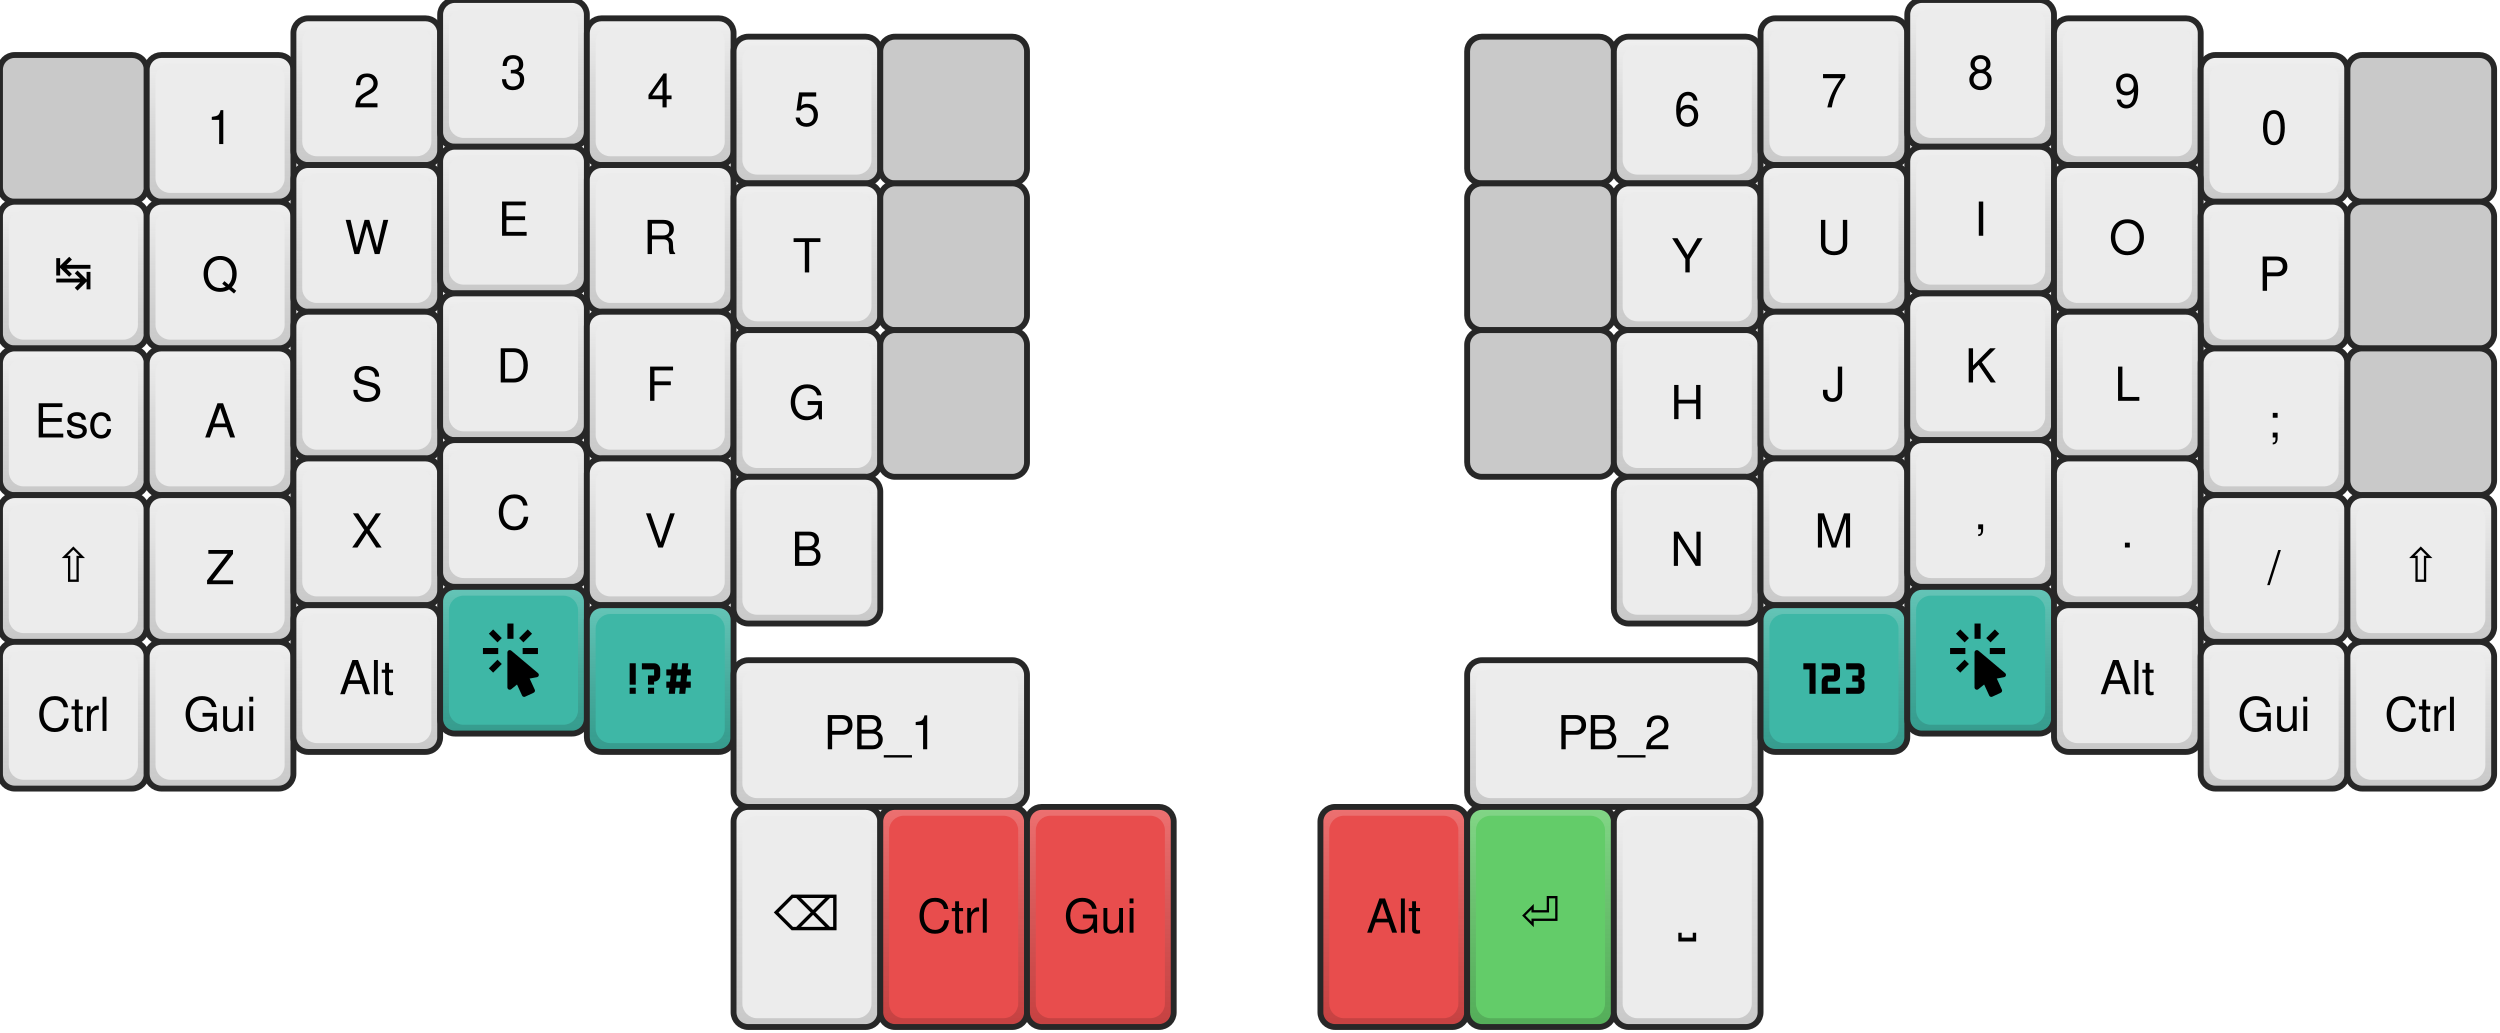
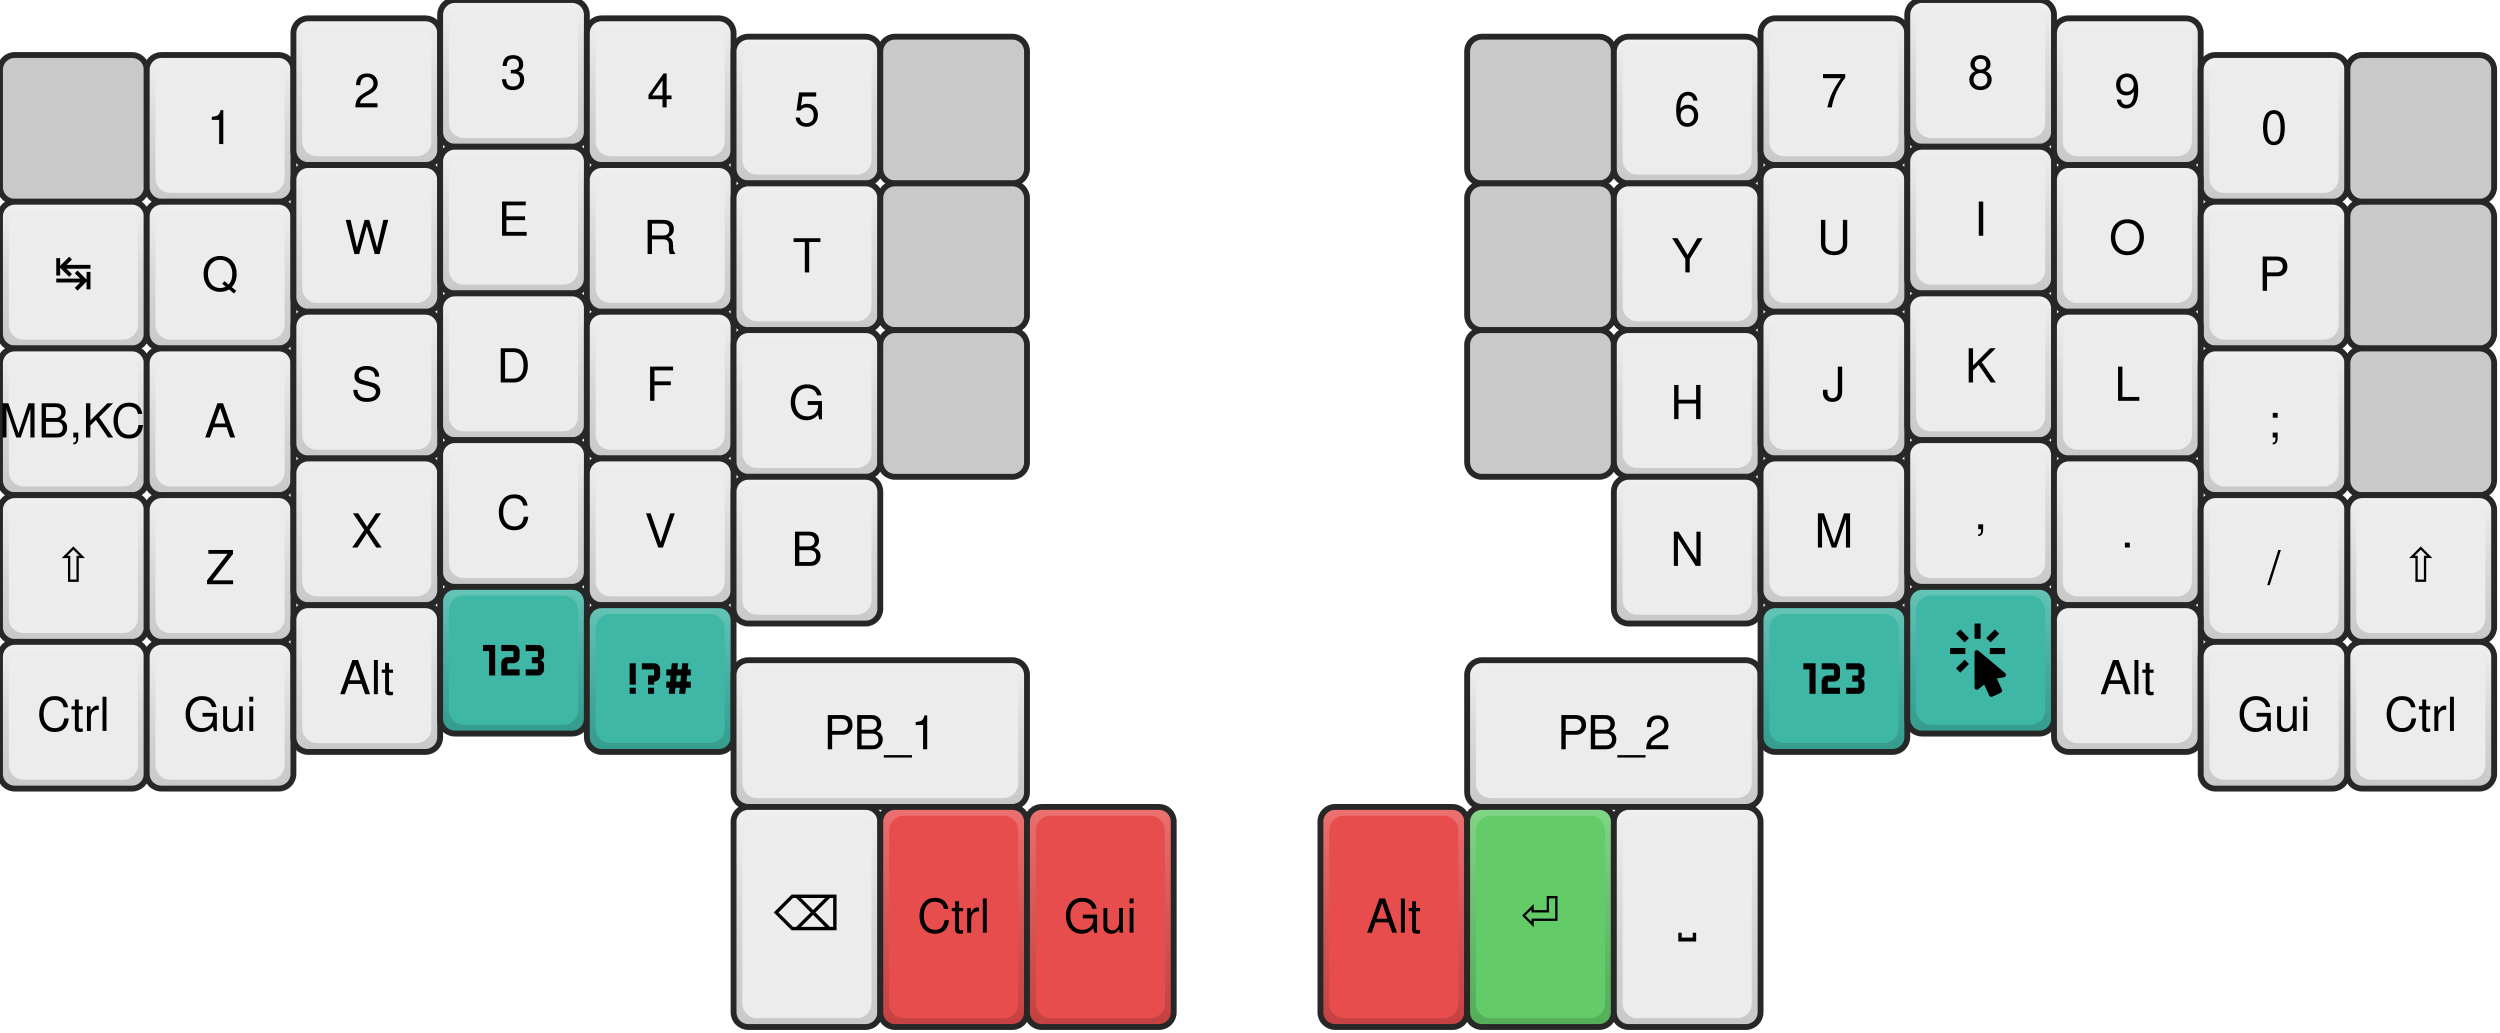
<svg xmlns="http://www.w3.org/2000/svg" width="852" height="352.0">
  <defs>
    <linearGradient id="keycap-border" x1="0%" y1="0%" x2="0%" y2="100%">
      <stop offset="0%" stop-color="rgba(255,255,255,0.2)" />
      <stop offset="100%" stop-color="rgba(0,0,0,0.15)" />
    </linearGradient>
  </defs>
  <g transform="translate(0, 18.75)" opacity="1">
    <rect fill="#ececec" rx="5" width="50" height="50" />
    <rect stroke-width="2" stroke="#272727" fill="rgba(0,0,0,0.15)" rx="5" width="50" height="50" />
  </g>
  <g transform="translate(50, 18.75)" opacity="1">
    <rect rx="5" fill="#ececec" width="50" height="50" />
    <rect rx="5" stroke-width="2" stroke="#272727" fill="url(#keycap-border)" width="50" height="50" />
    <rect style="fill:#ececec;stroke-width:2" rx="5" x="3" y="3" width="44" height="44" />
    <text style="font-size:16px;color:#272727;font-family:'Helvetica', 'Arial', sans-serif;text-anchor:middle;dominant-baseline:middle" x="25.0" y="25.0">1</text>
  </g>
  <g transform="translate(100, 6.25)" opacity="1">
    <rect rx="5" fill="#ececec" width="50" height="50" />
    <rect rx="5" stroke-width="2" stroke="#272727" fill="url(#keycap-border)" width="50" height="50" />
    <rect style="fill:#ececec;stroke-width:2" rx="5" x="3" y="3" width="44" height="44" />
    <text style="font-size:16px;color:#272727;font-family:'Helvetica', 'Arial', sans-serif;text-anchor:middle;dominant-baseline:middle" x="25.0" y="25.0">2</text>
  </g>
  <g transform="translate(150, 0)" opacity="1">
    <rect rx="5" fill="#ececec" width="50" height="50" />
    <rect rx="5" stroke-width="2" stroke="#272727" fill="url(#keycap-border)" width="50" height="50" />
    <rect style="fill:#ececec;stroke-width:2" rx="5" x="3" y="3" width="44" height="44" />
    <text style="font-size:16px;color:#272727;font-family:'Helvetica', 'Arial', sans-serif;text-anchor:middle;dominant-baseline:middle" x="25.0" y="25.0">3</text>
  </g>
  <g transform="translate(200, 6.25)" opacity="1">
    <rect rx="5" fill="#ececec" width="50" height="50" />
    <rect rx="5" stroke-width="2" stroke="#272727" fill="url(#keycap-border)" width="50" height="50" />
    <rect style="fill:#ececec;stroke-width:2" rx="5" x="3" y="3" width="44" height="44" />
    <text style="font-size:16px;color:#272727;font-family:'Helvetica', 'Arial', sans-serif;text-anchor:middle;dominant-baseline:middle" x="25.0" y="25.0">4</text>
  </g>
  <g transform="translate(250, 12.5)" opacity="1">
    <rect rx="5" fill="#ececec" width="50" height="50" />
    <rect rx="5" stroke-width="2" stroke="#272727" fill="url(#keycap-border)" width="50" height="50" />
    <rect style="fill:#ececec;stroke-width:2" rx="5" x="3" y="3" width="44" height="44" />
    <text style="font-size:16px;color:#272727;font-family:'Helvetica', 'Arial', sans-serif;text-anchor:middle;dominant-baseline:middle" x="25.0" y="25.0">5</text>
  </g>
  <g transform="translate(300, 12.5)" opacity="1">
    <rect fill="#ececec" rx="5" width="50" height="50" />
    <rect stroke-width="2" stroke="#272727" fill="rgba(0,0,0,0.15)" rx="5" width="50" height="50" />
  </g>
  <g transform="translate(500, 12.5)" opacity="1">
    <rect fill="#ececec" rx="5" width="50" height="50" />
    <rect stroke-width="2" stroke="#272727" fill="rgba(0,0,0,0.15)" rx="5" width="50" height="50" />
  </g>
  <g transform="translate(550, 12.5)" opacity="1">
    <rect rx="5" fill="#ececec" width="50" height="50" />
    <rect rx="5" stroke-width="2" stroke="#272727" fill="url(#keycap-border)" width="50" height="50" />
    <rect style="fill:#ececec;stroke-width:2" rx="5" x="3" y="3" width="44" height="44" />
    <text style="font-size:16px;color:#272727;font-family:'Helvetica', 'Arial', sans-serif;text-anchor:middle;dominant-baseline:middle" x="25.0" y="25.0">6</text>
  </g>
  <g transform="translate(600, 6.25)" opacity="1">
    <rect rx="5" fill="#ececec" width="50" height="50" />
    <rect rx="5" stroke-width="2" stroke="#272727" fill="url(#keycap-border)" width="50" height="50" />
    <rect style="fill:#ececec;stroke-width:2" rx="5" x="3" y="3" width="44" height="44" />
    <text style="font-size:16px;color:#272727;font-family:'Helvetica', 'Arial', sans-serif;text-anchor:middle;dominant-baseline:middle" x="25.0" y="25.0">7</text>
  </g>
  <g transform="translate(650, 0)" opacity="1">
    <rect rx="5" fill="#ececec" width="50" height="50" />
    <rect rx="5" stroke-width="2" stroke="#272727" fill="url(#keycap-border)" width="50" height="50" />
    <rect style="fill:#ececec;stroke-width:2" rx="5" x="3" y="3" width="44" height="44" />
    <text style="font-size:16px;color:#272727;font-family:'Helvetica', 'Arial', sans-serif;text-anchor:middle;dominant-baseline:middle" x="25.0" y="25.0">8</text>
  </g>
  <g transform="translate(700, 6.25)" opacity="1">
    <rect rx="5" fill="#ececec" width="50" height="50" />
    <rect rx="5" stroke-width="2" stroke="#272727" fill="url(#keycap-border)" width="50" height="50" />
    <rect style="fill:#ececec;stroke-width:2" rx="5" x="3" y="3" width="44" height="44" />
    <text style="font-size:16px;color:#272727;font-family:'Helvetica', 'Arial', sans-serif;text-anchor:middle;dominant-baseline:middle" x="25.0" y="25.0">9</text>
  </g>
  <g transform="translate(750, 18.75)" opacity="1">
    <rect rx="5" fill="#ececec" width="50" height="50" />
    <rect rx="5" stroke-width="2" stroke="#272727" fill="url(#keycap-border)" width="50" height="50" />
    <rect style="fill:#ececec;stroke-width:2" rx="5" x="3" y="3" width="44" height="44" />
    <text style="font-size:16px;color:#272727;font-family:'Helvetica', 'Arial', sans-serif;text-anchor:middle;dominant-baseline:middle" x="25.0" y="25.0">0</text>
  </g>
  <g transform="translate(800, 18.75)" opacity="1">
    <rect fill="#ececec" rx="5" width="50" height="50" />
    <rect stroke-width="2" stroke="#272727" fill="rgba(0,0,0,0.15)" rx="5" width="50" height="50" />
  </g>
  <g transform="translate(0, 68.75)" opacity="1">
    <rect rx="5" fill="#ececec" width="50" height="50" />
    <rect rx="5" stroke-width="2" stroke="#272727" fill="url(#keycap-border)" width="50" height="50" />
    <rect style="fill:#ececec;stroke-width:2" rx="5" x="3" y="3" width="44" height="44" />
    <text style="font-size:16px;color:#272727;font-family:'Helvetica', 'Arial', sans-serif;text-anchor:middle;dominant-baseline:middle" x="25.0" y="25.0">↹</text>
  </g>
  <g transform="translate(50, 68.75)" opacity="1">
    <rect rx="5" fill="#ececec" width="50" height="50" />
    <rect rx="5" stroke-width="2" stroke="#272727" fill="url(#keycap-border)" width="50" height="50" />
    <rect style="fill:#ececec;stroke-width:2" rx="5" x="3" y="3" width="44" height="44" />
    <text style="font-size:16px;color:#272727;font-family:'Helvetica', 'Arial', sans-serif;text-anchor:middle;dominant-baseline:middle" x="25.0" y="25.0">Q</text>
  </g>
  <g transform="translate(100, 56.25)" opacity="1">
    <rect rx="5" fill="#ececec" width="50" height="50" />
    <rect rx="5" stroke-width="2" stroke="#272727" fill="url(#keycap-border)" width="50" height="50" />
    <rect style="fill:#ececec;stroke-width:2" rx="5" x="3" y="3" width="44" height="44" />
    <text style="font-size:16px;color:#272727;font-family:'Helvetica', 'Arial', sans-serif;text-anchor:middle;dominant-baseline:middle" x="25.0" y="25.0">W</text>
  </g>
  <g transform="translate(150, 50)" opacity="1">
    <rect rx="5" fill="#ececec" width="50" height="50" />
    <rect rx="5" stroke-width="2" stroke="#272727" fill="url(#keycap-border)" width="50" height="50" />
    <rect style="fill:#ececec;stroke-width:2" rx="5" x="3" y="3" width="44" height="44" />
    <text style="font-size:16px;color:#272727;font-family:'Helvetica', 'Arial', sans-serif;text-anchor:middle;dominant-baseline:middle" x="25.0" y="25.0">E</text>
  </g>
  <g transform="translate(200, 56.25)" opacity="1">
    <rect rx="5" fill="#ececec" width="50" height="50" />
    <rect rx="5" stroke-width="2" stroke="#272727" fill="url(#keycap-border)" width="50" height="50" />
    <rect style="fill:#ececec;stroke-width:2" rx="5" x="3" y="3" width="44" height="44" />
    <text style="font-size:16px;color:#272727;font-family:'Helvetica', 'Arial', sans-serif;text-anchor:middle;dominant-baseline:middle" x="25.0" y="25.0">R</text>
  </g>
  <g transform="translate(250, 62.5)" opacity="1">
    <rect rx="5" fill="#ececec" width="50" height="50" />
    <rect rx="5" stroke-width="2" stroke="#272727" fill="url(#keycap-border)" width="50" height="50" />
    <rect style="fill:#ececec;stroke-width:2" rx="5" x="3" y="3" width="44" height="44" />
    <text style="font-size:16px;color:#272727;font-family:'Helvetica', 'Arial', sans-serif;text-anchor:middle;dominant-baseline:middle" x="25.0" y="25.0">T</text>
  </g>
  <g transform="translate(300, 62.5)" opacity="1">
    <rect fill="#ececec" rx="5" width="50" height="50" />
    <rect stroke-width="2" stroke="#272727" fill="rgba(0,0,0,0.15)" rx="5" width="50" height="50" />
  </g>
  <g transform="translate(500, 62.5)" opacity="1">
    <rect fill="#ececec" rx="5" width="50" height="50" />
    <rect stroke-width="2" stroke="#272727" fill="rgba(0,0,0,0.15)" rx="5" width="50" height="50" />
  </g>
  <g transform="translate(550, 62.5)" opacity="1">
    <rect rx="5" fill="#ececec" width="50" height="50" />
    <rect rx="5" stroke-width="2" stroke="#272727" fill="url(#keycap-border)" width="50" height="50" />
    <rect style="fill:#ececec;stroke-width:2" rx="5" x="3" y="3" width="44" height="44" />
    <text style="font-size:16px;color:#272727;font-family:'Helvetica', 'Arial', sans-serif;text-anchor:middle;dominant-baseline:middle" x="25.0" y="25.0">Y</text>
  </g>
  <g transform="translate(600, 56.25)" opacity="1">
    <rect rx="5" fill="#ececec" width="50" height="50" />
    <rect rx="5" stroke-width="2" stroke="#272727" fill="url(#keycap-border)" width="50" height="50" />
    <rect style="fill:#ececec;stroke-width:2" rx="5" x="3" y="3" width="44" height="44" />
    <text style="font-size:16px;color:#272727;font-family:'Helvetica', 'Arial', sans-serif;text-anchor:middle;dominant-baseline:middle" x="25.0" y="25.0">U</text>
  </g>
  <g transform="translate(650, 50)" opacity="1">
    <rect rx="5" fill="#ececec" width="50" height="50" />
    <rect rx="5" stroke-width="2" stroke="#272727" fill="url(#keycap-border)" width="50" height="50" />
    <rect style="fill:#ececec;stroke-width:2" rx="5" x="3" y="3" width="44" height="44" />
    <text style="font-size:16px;color:#272727;font-family:'Helvetica', 'Arial', sans-serif;text-anchor:middle;dominant-baseline:middle" x="25.0" y="25.0">I</text>
  </g>
  <g transform="translate(700, 56.25)" opacity="1">
    <rect rx="5" fill="#ececec" width="50" height="50" />
    <rect rx="5" stroke-width="2" stroke="#272727" fill="url(#keycap-border)" width="50" height="50" />
    <rect style="fill:#ececec;stroke-width:2" rx="5" x="3" y="3" width="44" height="44" />
    <text style="font-size:16px;color:#272727;font-family:'Helvetica', 'Arial', sans-serif;text-anchor:middle;dominant-baseline:middle" x="25.0" y="25.0">O</text>
  </g>
  <g transform="translate(750, 68.75)" opacity="1">
    <rect rx="5" fill="#ececec" width="50" height="50" />
    <rect rx="5" stroke-width="2" stroke="#272727" fill="url(#keycap-border)" width="50" height="50" />
    <rect style="fill:#ececec;stroke-width:2" rx="5" x="3" y="3" width="44" height="44" />
    <text style="font-size:16px;color:#272727;font-family:'Helvetica', 'Arial', sans-serif;text-anchor:middle;dominant-baseline:middle" x="25.0" y="25.0">P</text>
  </g>
  <g transform="translate(800, 68.75)" opacity="1">
    <rect fill="#ececec" rx="5" width="50" height="50" />
    <rect stroke-width="2" stroke="#272727" fill="rgba(0,0,0,0.15)" rx="5" width="50" height="50" />
  </g>
  <g transform="translate(0, 118.75)" opacity="1">
    <rect rx="5" fill="#ececec" width="50" height="50" />
    <rect rx="5" stroke-width="2" stroke="#272727" fill="url(#keycap-border)" width="50" height="50" />
    <rect style="fill:#ececec;stroke-width:2" rx="5" x="3" y="3" width="44" height="44" />
-     <text style="font-size:16px;color:#272727;font-family:'Helvetica', 'Arial', sans-serif;text-anchor:middle;dominant-baseline:middle" x="25.0" y="25.0">Esc</text>
+     <text style="font-size:16px;color:#272727;font-family:'Helvetica', 'Arial', sans-serif;text-anchor:middle;dominant-baseline:middle" x="25.0" y="25.0">LT(NUMB,KC_ESC)</text>
  </g>
  <g transform="translate(50, 118.75)" opacity="1">
    <rect rx="5" fill="#ececec" width="50" height="50" />
    <rect rx="5" stroke-width="2" stroke="#272727" fill="url(#keycap-border)" width="50" height="50" />
    <rect style="fill:#ececec;stroke-width:2" rx="5" x="3" y="3" width="44" height="44" />
    <text style="font-size:16px;color:#272727;font-family:'Helvetica', 'Arial', sans-serif;text-anchor:middle;dominant-baseline:middle" x="25.0" y="25.0">A</text>
  </g>
  <g transform="translate(100, 106.25)" opacity="1">
    <rect rx="5" fill="#ececec" width="50" height="50" />
    <rect rx="5" stroke-width="2" stroke="#272727" fill="url(#keycap-border)" width="50" height="50" />
    <rect style="fill:#ececec;stroke-width:2" rx="5" x="3" y="3" width="44" height="44" />
    <text style="font-size:16px;color:#272727;font-family:'Helvetica', 'Arial', sans-serif;text-anchor:middle;dominant-baseline:middle" x="25.0" y="25.0">S</text>
  </g>
  <g transform="translate(150, 100)" opacity="1">
    <rect rx="5" fill="#ececec" width="50" height="50" />
    <rect rx="5" stroke-width="2" stroke="#272727" fill="url(#keycap-border)" width="50" height="50" />
    <rect style="fill:#ececec;stroke-width:2" rx="5" x="3" y="3" width="44" height="44" />
    <text style="font-size:16px;color:#272727;font-family:'Helvetica', 'Arial', sans-serif;text-anchor:middle;dominant-baseline:middle" x="25.0" y="25.0">D</text>
  </g>
  <g transform="translate(200, 106.25)" opacity="1">
    <rect rx="5" fill="#ececec" width="50" height="50" />
    <rect rx="5" stroke-width="2" stroke="#272727" fill="url(#keycap-border)" width="50" height="50" />
    <rect style="fill:#ececec;stroke-width:2" rx="5" x="3" y="3" width="44" height="44" />
    <text style="font-size:16px;color:#272727;font-family:'Helvetica', 'Arial', sans-serif;text-anchor:middle;dominant-baseline:middle" x="25.0" y="25.0">F</text>
  </g>
  <g transform="translate(250, 112.5)" opacity="1">
    <rect rx="5" fill="#ececec" width="50" height="50" />
    <rect rx="5" stroke-width="2" stroke="#272727" fill="url(#keycap-border)" width="50" height="50" />
    <rect style="fill:#ececec;stroke-width:2" rx="5" x="3" y="3" width="44" height="44" />
    <text style="font-size:16px;color:#272727;font-family:'Helvetica', 'Arial', sans-serif;text-anchor:middle;dominant-baseline:middle" x="25.0" y="25.0">G</text>
  </g>
  <g transform="translate(300, 112.5)" opacity="1">
    <rect fill="#ececec" rx="5" width="50" height="50" />
    <rect stroke-width="2" stroke="#272727" fill="rgba(0,0,0,0.15)" rx="5" width="50" height="50" />
  </g>
  <g transform="translate(500, 112.5)" opacity="1">
    <rect fill="#ececec" rx="5" width="50" height="50" />
    <rect stroke-width="2" stroke="#272727" fill="rgba(0,0,0,0.15)" rx="5" width="50" height="50" />
  </g>
  <g transform="translate(550, 112.5)" opacity="1">
    <rect rx="5" fill="#ececec" width="50" height="50" />
    <rect rx="5" stroke-width="2" stroke="#272727" fill="url(#keycap-border)" width="50" height="50" />
    <rect style="fill:#ececec;stroke-width:2" rx="5" x="3" y="3" width="44" height="44" />
    <text style="font-size:16px;color:#272727;font-family:'Helvetica', 'Arial', sans-serif;text-anchor:middle;dominant-baseline:middle" x="25.0" y="25.0">H</text>
  </g>
  <g transform="translate(600, 106.25)" opacity="1">
    <rect rx="5" fill="#ececec" width="50" height="50" />
    <rect rx="5" stroke-width="2" stroke="#272727" fill="url(#keycap-border)" width="50" height="50" />
    <rect style="fill:#ececec;stroke-width:2" rx="5" x="3" y="3" width="44" height="44" />
    <text style="font-size:16px;color:#272727;font-family:'Helvetica', 'Arial', sans-serif;text-anchor:middle;dominant-baseline:middle" x="25.0" y="25.0">J</text>
  </g>
  <g transform="translate(650, 100)" opacity="1">
    <rect rx="5" fill="#ececec" width="50" height="50" />
    <rect rx="5" stroke-width="2" stroke="#272727" fill="url(#keycap-border)" width="50" height="50" />
    <rect style="fill:#ececec;stroke-width:2" rx="5" x="3" y="3" width="44" height="44" />
    <text style="font-size:16px;color:#272727;font-family:'Helvetica', 'Arial', sans-serif;text-anchor:middle;dominant-baseline:middle" x="25.0" y="25.0">K</text>
  </g>
  <g transform="translate(700, 106.25)" opacity="1">
    <rect rx="5" fill="#ececec" width="50" height="50" />
    <rect rx="5" stroke-width="2" stroke="#272727" fill="url(#keycap-border)" width="50" height="50" />
    <rect style="fill:#ececec;stroke-width:2" rx="5" x="3" y="3" width="44" height="44" />
    <text style="font-size:16px;color:#272727;font-family:'Helvetica', 'Arial', sans-serif;text-anchor:middle;dominant-baseline:middle" x="25.0" y="25.0">L</text>
  </g>
  <g transform="translate(750, 118.75)" opacity="1">
    <rect rx="5" fill="#ececec" width="50" height="50" />
    <rect rx="5" stroke-width="2" stroke="#272727" fill="url(#keycap-border)" width="50" height="50" />
    <rect style="fill:#ececec;stroke-width:2" rx="5" x="3" y="3" width="44" height="44" />
    <text style="font-size:16px;color:#272727;font-family:'Helvetica', 'Arial', sans-serif;text-anchor:middle;dominant-baseline:middle" x="25.0" y="25.0">;</text>
  </g>
  <g transform="translate(800, 118.75)" opacity="1">
    <rect fill="#ececec" rx="5" width="50" height="50" />
    <rect stroke-width="2" stroke="#272727" fill="rgba(0,0,0,0.15)" rx="5" width="50" height="50" />
  </g>
  <g transform="translate(0, 168.75)" opacity="1">
    <rect rx="5" fill="#ececec" width="50" height="50" />
    <rect rx="5" stroke-width="2" stroke="#272727" fill="url(#keycap-border)" width="50" height="50" />
    <rect style="fill:#ececec;stroke-width:2" rx="5" x="3" y="3" width="44" height="44" />
    <text style="font-size:16px;color:#272727;font-family:'Helvetica', 'Arial', sans-serif;text-anchor:middle;dominant-baseline:middle" x="25.0" y="25.0">⇧</text>
  </g>
  <g transform="translate(50, 168.75)" opacity="1">
    <rect rx="5" fill="#ececec" width="50" height="50" />
    <rect rx="5" stroke-width="2" stroke="#272727" fill="url(#keycap-border)" width="50" height="50" />
    <rect style="fill:#ececec;stroke-width:2" rx="5" x="3" y="3" width="44" height="44" />
    <text style="font-size:16px;color:#272727;font-family:'Helvetica', 'Arial', sans-serif;text-anchor:middle;dominant-baseline:middle" x="25.0" y="25.0">Z</text>
  </g>
  <g transform="translate(100, 156.25)" opacity="1">
    <rect rx="5" fill="#ececec" width="50" height="50" />
    <rect rx="5" stroke-width="2" stroke="#272727" fill="url(#keycap-border)" width="50" height="50" />
    <rect style="fill:#ececec;stroke-width:2" rx="5" x="3" y="3" width="44" height="44" />
    <text style="font-size:16px;color:#272727;font-family:'Helvetica', 'Arial', sans-serif;text-anchor:middle;dominant-baseline:middle" x="25.0" y="25.0">X</text>
  </g>
  <g transform="translate(150, 150)" opacity="1">
    <rect rx="5" fill="#ececec" width="50" height="50" />
    <rect rx="5" stroke-width="2" stroke="#272727" fill="url(#keycap-border)" width="50" height="50" />
    <rect style="fill:#ececec;stroke-width:2" rx="5" x="3" y="3" width="44" height="44" />
    <text style="font-size:16px;color:#272727;font-family:'Helvetica', 'Arial', sans-serif;text-anchor:middle;dominant-baseline:middle" x="25.0" y="25.0">C</text>
  </g>
  <g transform="translate(200, 156.25)" opacity="1">
    <rect rx="5" fill="#ececec" width="50" height="50" />
    <rect rx="5" stroke-width="2" stroke="#272727" fill="url(#keycap-border)" width="50" height="50" />
    <rect style="fill:#ececec;stroke-width:2" rx="5" x="3" y="3" width="44" height="44" />
    <text style="font-size:16px;color:#272727;font-family:'Helvetica', 'Arial', sans-serif;text-anchor:middle;dominant-baseline:middle" x="25.0" y="25.0">V</text>
  </g>
  <g transform="translate(250, 162.5)" opacity="1">
    <rect rx="5" fill="#ececec" width="50" height="50" />
    <rect rx="5" stroke-width="2" stroke="#272727" fill="url(#keycap-border)" width="50" height="50" />
    <rect style="fill:#ececec;stroke-width:2" rx="5" x="3" y="3" width="44" height="44" />
    <text style="font-size:16px;color:#272727;font-family:'Helvetica', 'Arial', sans-serif;text-anchor:middle;dominant-baseline:middle" x="25.0" y="25.0">B</text>
  </g>
  <g transform="translate(550, 162.5)" opacity="1">
    <rect rx="5" fill="#ececec" width="50" height="50" />
    <rect rx="5" stroke-width="2" stroke="#272727" fill="url(#keycap-border)" width="50" height="50" />
    <rect style="fill:#ececec;stroke-width:2" rx="5" x="3" y="3" width="44" height="44" />
    <text style="font-size:16px;color:#272727;font-family:'Helvetica', 'Arial', sans-serif;text-anchor:middle;dominant-baseline:middle" x="25.0" y="25.0">N</text>
  </g>
  <g transform="translate(600, 156.25)" opacity="1">
    <rect rx="5" fill="#ececec" width="50" height="50" />
    <rect rx="5" stroke-width="2" stroke="#272727" fill="url(#keycap-border)" width="50" height="50" />
    <rect style="fill:#ececec;stroke-width:2" rx="5" x="3" y="3" width="44" height="44" />
    <text style="font-size:16px;color:#272727;font-family:'Helvetica', 'Arial', sans-serif;text-anchor:middle;dominant-baseline:middle" x="25.0" y="25.0">M</text>
  </g>
  <g transform="translate(650, 150)" opacity="1">
    <rect rx="5" fill="#ececec" width="50" height="50" />
    <rect rx="5" stroke-width="2" stroke="#272727" fill="url(#keycap-border)" width="50" height="50" />
    <rect style="fill:#ececec;stroke-width:2" rx="5" x="3" y="3" width="44" height="44" />
    <text style="font-size:16px;color:#272727;font-family:'Helvetica', 'Arial', sans-serif;text-anchor:middle;dominant-baseline:middle" x="25.0" y="25.0">,</text>
  </g>
  <g transform="translate(700, 156.25)" opacity="1">
    <rect rx="5" fill="#ececec" width="50" height="50" />
    <rect rx="5" stroke-width="2" stroke="#272727" fill="url(#keycap-border)" width="50" height="50" />
    <rect style="fill:#ececec;stroke-width:2" rx="5" x="3" y="3" width="44" height="44" />
    <text style="font-size:16px;color:#272727;font-family:'Helvetica', 'Arial', sans-serif;text-anchor:middle;dominant-baseline:middle" x="25.0" y="25.0">.</text>
  </g>
  <g transform="translate(750, 168.75)" opacity="1">
    <rect rx="5" fill="#ececec" width="50" height="50" />
    <rect rx="5" stroke-width="2" stroke="#272727" fill="url(#keycap-border)" width="50" height="50" />
    <rect style="fill:#ececec;stroke-width:2" rx="5" x="3" y="3" width="44" height="44" />
    <text style="font-size:16px;color:#272727;font-family:'Helvetica', 'Arial', sans-serif;text-anchor:middle;dominant-baseline:middle" x="25.0" y="25.0">/</text>
  </g>
  <g transform="translate(800, 168.75)" opacity="1">
    <rect rx="5" fill="#ececec" width="50" height="50" />
    <rect rx="5" stroke-width="2" stroke="#272727" fill="url(#keycap-border)" width="50" height="50" />
    <rect style="fill:#ececec;stroke-width:2" rx="5" x="3" y="3" width="44" height="44" />
    <text style="font-size:16px;color:#272727;font-family:'Helvetica', 'Arial', sans-serif;text-anchor:middle;dominant-baseline:middle" x="25.0" y="25.0">⇧</text>
  </g>
  <g transform="translate(0, 218.75)" opacity="1">
    <rect rx="5" fill="#ececec" width="50" height="50" />
    <rect rx="5" stroke-width="2" stroke="#272727" fill="url(#keycap-border)" width="50" height="50" />
    <rect style="fill:#ececec;stroke-width:2" rx="5" x="3" y="3" width="44" height="44" />
    <text style="font-size:16px;color:#272727;font-family:'Helvetica', 'Arial', sans-serif;text-anchor:middle;dominant-baseline:middle" x="25.0" y="25.0">Ctrl</text>
  </g>
  <g transform="translate(50, 218.75)" opacity="1">
    <rect rx="5" fill="#ececec" width="50" height="50" />
    <rect rx="5" stroke-width="2" stroke="#272727" fill="url(#keycap-border)" width="50" height="50" />
    <rect style="fill:#ececec;stroke-width:2" rx="5" x="3" y="3" width="44" height="44" />
    <text style="font-size:16px;color:#272727;font-family:'Helvetica', 'Arial', sans-serif;text-anchor:middle;dominant-baseline:middle" x="25.0" y="25.0">Gui</text>
  </g>
  <g transform="translate(100, 206.25)" opacity="1">
    <rect rx="5" fill="#ececec" width="50" height="50" />
    <rect rx="5" stroke-width="2" stroke="#272727" fill="url(#keycap-border)" width="50" height="50" />
    <rect style="fill:#ececec;stroke-width:2" rx="5" x="3" y="3" width="44" height="44" />
    <text style="font-size:16px;color:#272727;font-family:'Helvetica', 'Arial', sans-serif;text-anchor:middle;dominant-baseline:middle" x="25.0" y="25.0">Alt</text>
  </g>
  <g transform="translate(150, 200)" opacity="1">
+     <rect rx="5" fill="#3eb7a6" width="50" height="50" />
+     <rect rx="5" stroke-width="2" stroke="#272727" fill="url(#keycap-border)" width="50" height="50" />
+     <rect style="fill:#3eb7a6;stroke-width:2" rx="5" x="3" y="3" width="44" height="44" />
+     <svg x="12.5" y="12.5" width="25" height="25">
+       <svg viewBox="0 0 24 24">
+         <path d="M4,17V9H2V7H6V17H4M22,15C22,16.11 21.1,17 20,17H16V15H20V13H18V11H20V9H16V7H20A2,2 0 0,1 22,9V10.5A1.5,1.5 0 0,1 20.5,12A1.5,1.5 0 0,1 22,13.5V15M14,15V17H8V13C8,11.89 8.9,11 10,11H12V9H8V7H12A2,2 0 0,1 14,9V11C14,12.11 13.1,13 12,13H10V15H14Z" />
+       </svg>
+     </svg>
+   </g>
+   <g transform="translate(200, 206.25)" opacity="1">
+     <rect rx="5" fill="#3eb7a6" width="50" height="50" />
+     <rect rx="5" stroke-width="2" stroke="#272727" fill="url(#keycap-border)" width="50" height="50" />
+     <rect style="fill:#3eb7a6;stroke-width:2" rx="5" x="3" y="3" width="44" height="44" />
+     <svg x="12.5" y="12.5" width="25" height="25">
+       <svg viewBox="0 0 24 24">
+         <path d="M2 7V14H4V7H2M6 7V9H10V11H8V14H10V13C11.11 13 12 12.11 12 11V9C12 7.89 11.11 7 10 7H6M15.8 7L15.6 9H14V11H15.4L15.2 13H14V15H15L14.8 17H16.8L17 15H18.4L18.2 17H20.2L20.4 15H22V13H20.6L20.8 11H22V9H21L21.2 7H19.2L19 9H17.6L17.8 7H15.8M17.4 11H18.8L18.6 13H17.2L17.4 11M2 15V17H4V15H2M8 15V17H10V15H8Z" />
+       </svg>
+     </svg>
+   </g>
+   <g transform="translate(250, 225.0)" opacity="1">
+     <rect rx="5" fill="#ececec" width="100" height="50" />
+     <rect rx="5" stroke-width="2" stroke="#272727" fill="url(#keycap-border)" width="100" height="50" />
+     <rect style="fill:#ececec;stroke-width:2" rx="5" x="3" y="3" width="94" height="44" />
+     <text style="font-size:16px;color:#272727;font-family:'Helvetica', 'Arial', sans-serif;text-anchor:middle;dominant-baseline:middle" x="50.0" y="25.0">PB_1</text>
+   </g>
+   <g transform="translate(500, 225.0)" opacity="1">
+     <rect rx="5" fill="#ececec" width="100" height="50" />
+     <rect rx="5" stroke-width="2" stroke="#272727" fill="url(#keycap-border)" width="100" height="50" />
+     <rect style="fill:#ececec;stroke-width:2" rx="5" x="3" y="3" width="94" height="44" />
+     <text style="font-size:16px;color:#272727;font-family:'Helvetica', 'Arial', sans-serif;text-anchor:middle;dominant-baseline:middle" x="50.0" y="25.0">PB_2</text>
+   </g>
+   <g transform="translate(600, 206.25)" opacity="1">
+     <rect rx="5" fill="#3eb7a6" width="50" height="50" />
+     <rect rx="5" stroke-width="2" stroke="#272727" fill="url(#keycap-border)" width="50" height="50" />
+     <rect style="fill:#3eb7a6;stroke-width:2" rx="5" x="3" y="3" width="44" height="44" />
+     <svg x="12.5" y="12.5" width="25" height="25">
+       <svg viewBox="0 0 24 24">
+         <path d="M4,17V9H2V7H6V17H4M22,15C22,16.11 21.1,17 20,17H16V15H20V13H18V11H20V9H16V7H20A2,2 0 0,1 22,9V10.5A1.5,1.5 0 0,1 20.5,12A1.5,1.5 0 0,1 22,13.5V15M14,15V17H8V13C8,11.89 8.9,11 10,11H12V9H8V7H12A2,2 0 0,1 14,9V11C14,12.11 13.1,13 12,13H10V15H14Z" />
+       </svg>
+     </svg>
+   </g>
+   <g transform="translate(650, 200)" opacity="1">
    <rect rx="5" fill="#3eb7a6" width="50" height="50" />
    <rect rx="5" stroke-width="2" stroke="#272727" fill="url(#keycap-border)" width="50" height="50" />
    <rect style="fill:#3eb7a6;stroke-width:2" rx="5" x="3" y="3" width="44" height="44" />
    <svg x="12.5" y="12.5" width="25" height="25">
      <svg viewBox="0 0 24 24">
        <path d="M10.76,8.69A0.76,0.76 0 0,0 10,9.45V20.9C10,21.32 10.34,21.66 10.76,21.66C10.95,21.66 11.11,21.6 11.24,21.5L13.15,19.95L14.81,23.57C14.94,23.84 15.21,24 15.5,24C15.61,24 15.72,24 15.83,23.92L18.59,22.64C18.97,22.46 19.15,22 18.95,21.63L17.28,18L19.69,17.55C19.85,17.5 20,17.43 20.12,17.29C20.39,16.97 20.35,16.5 20,16.21L11.26,8.86L11.25,8.87C11.12,8.76 10.95,8.69 10.76,8.69M15,10V8H20V10H15M13.83,4.76L16.66,1.93L18.07,3.34L15.24,6.17L13.83,4.76M10,0H12V5H10V0M3.93,14.66L6.76,11.83L8.17,13.24L5.34,16.07L3.93,14.66M3.93,3.34L5.34,1.93L8.17,4.76L6.76,6.17L3.93,3.34M7,10H2V8H7V10" />
      </svg>
    </svg>
  </g>
-   <g transform="translate(200, 206.25)" opacity="1">
-     <rect rx="5" fill="#3eb7a6" width="50" height="50" />
-     <rect rx="5" stroke-width="2" stroke="#272727" fill="url(#keycap-border)" width="50" height="50" />
-     <rect style="fill:#3eb7a6;stroke-width:2" rx="5" x="3" y="3" width="44" height="44" />
-     <svg x="12.5" y="12.5" width="25" height="25">
-       <svg viewBox="0 0 24 24">
-         <path d="M2 7V14H4V7H2M6 7V9H10V11H8V14H10V13C11.11 13 12 12.11 12 11V9C12 7.89 11.11 7 10 7H6M15.8 7L15.6 9H14V11H15.4L15.2 13H14V15H15L14.8 17H16.8L17 15H18.4L18.2 17H20.2L20.4 15H22V13H20.6L20.8 11H22V9H21L21.2 7H19.2L19 9H17.6L17.8 7H15.8M17.4 11H18.8L18.6 13H17.2L17.4 11M2 15V17H4V15H2M8 15V17H10V15H8Z" />
-       </svg>
-     </svg>
-   </g>
-   <g transform="translate(250, 225.0)" opacity="1">
-     <rect rx="5" fill="#ececec" width="100" height="50" />
-     <rect rx="5" stroke-width="2" stroke="#272727" fill="url(#keycap-border)" width="100" height="50" />
-     <rect style="fill:#ececec;stroke-width:2" rx="5" x="3" y="3" width="94" height="44" />
-     <text style="font-size:16px;color:#272727;font-family:'Helvetica', 'Arial', sans-serif;text-anchor:middle;dominant-baseline:middle" x="50.0" y="25.0">PB_1</text>
-   </g>
-   <g transform="translate(500, 225.0)" opacity="1">
-     <rect rx="5" fill="#ececec" width="100" height="50" />
-     <rect rx="5" stroke-width="2" stroke="#272727" fill="url(#keycap-border)" width="100" height="50" />
-     <rect style="fill:#ececec;stroke-width:2" rx="5" x="3" y="3" width="94" height="44" />
-     <text style="font-size:16px;color:#272727;font-family:'Helvetica', 'Arial', sans-serif;text-anchor:middle;dominant-baseline:middle" x="50.0" y="25.0">PB_2</text>
-   </g>
-   <g transform="translate(600, 206.25)" opacity="1">
-     <rect rx="5" fill="#3eb7a6" width="50" height="50" />
-     <rect rx="5" stroke-width="2" stroke="#272727" fill="url(#keycap-border)" width="50" height="50" />
-     <rect style="fill:#3eb7a6;stroke-width:2" rx="5" x="3" y="3" width="44" height="44" />
-     <svg x="12.5" y="12.5" width="25" height="25">
-       <svg viewBox="0 0 24 24">
-         <path d="M4,17V9H2V7H6V17H4M22,15C22,16.11 21.1,17 20,17H16V15H20V13H18V11H20V9H16V7H20A2,2 0 0,1 22,9V10.5A1.5,1.5 0 0,1 20.5,12A1.5,1.5 0 0,1 22,13.5V15M14,15V17H8V13C8,11.89 8.9,11 10,11H12V9H8V7H12A2,2 0 0,1 14,9V11C14,12.11 13.1,13 12,13H10V15H14Z" />
-       </svg>
-     </svg>
-   </g>
-   <g transform="translate(650, 200)" opacity="1">
-     <rect rx="5" fill="#3eb7a6" width="50" height="50" />
-     <rect rx="5" stroke-width="2" stroke="#272727" fill="url(#keycap-border)" width="50" height="50" />
-     <rect style="fill:#3eb7a6;stroke-width:2" rx="5" x="3" y="3" width="44" height="44" />
-     <svg x="12.5" y="12.5" width="25" height="25">
-       <svg viewBox="0 0 24 24">
-         <path d="M10.76,8.69A0.76,0.76 0 0,0 10,9.45V20.9C10,21.32 10.34,21.66 10.76,21.66C10.95,21.66 11.11,21.6 11.24,21.5L13.15,19.95L14.81,23.57C14.94,23.84 15.21,24 15.5,24C15.61,24 15.72,24 15.83,23.92L18.59,22.64C18.97,22.46 19.15,22 18.95,21.63L17.28,18L19.69,17.55C19.85,17.5 20,17.43 20.12,17.29C20.39,16.97 20.35,16.5 20,16.21L11.26,8.86L11.25,8.87C11.12,8.76 10.95,8.69 10.76,8.69M15,10V8H20V10H15M13.83,4.76L16.66,1.93L18.07,3.34L15.24,6.17L13.83,4.76M10,0H12V5H10V0M3.93,14.66L6.76,11.83L8.17,13.24L5.34,16.07L3.93,14.66M3.93,3.34L5.34,1.93L8.17,4.76L6.76,6.17L3.93,3.34M7,10H2V8H7V10" />
-       </svg>
-     </svg>
-   </g>
  <g transform="translate(700, 206.25)" opacity="1">
    <rect rx="5" fill="#ececec" width="50" height="50" />
    <rect rx="5" stroke-width="2" stroke="#272727" fill="url(#keycap-border)" width="50" height="50" />
    <rect style="fill:#ececec;stroke-width:2" rx="5" x="3" y="3" width="44" height="44" />
    <text style="font-size:16px;color:#272727;font-family:'Helvetica', 'Arial', sans-serif;text-anchor:middle;dominant-baseline:middle" x="25.0" y="25.0">Alt</text>
  </g>
  <g transform="translate(750, 218.75)" opacity="1">
    <rect rx="5" fill="#ececec" width="50" height="50" />
    <rect rx="5" stroke-width="2" stroke="#272727" fill="url(#keycap-border)" width="50" height="50" />
    <rect style="fill:#ececec;stroke-width:2" rx="5" x="3" y="3" width="44" height="44" />
    <text style="font-size:16px;color:#272727;font-family:'Helvetica', 'Arial', sans-serif;text-anchor:middle;dominant-baseline:middle" x="25.0" y="25.0">Gui</text>
  </g>
  <g transform="translate(800, 218.75)" opacity="1">
    <rect rx="5" fill="#ececec" width="50" height="50" />
    <rect rx="5" stroke-width="2" stroke="#272727" fill="url(#keycap-border)" width="50" height="50" />
    <rect style="fill:#ececec;stroke-width:2" rx="5" x="3" y="3" width="44" height="44" />
    <text style="font-size:16px;color:#272727;font-family:'Helvetica', 'Arial', sans-serif;text-anchor:middle;dominant-baseline:middle" x="25.0" y="25.0">Ctrl</text>
  </g>
  <g transform="translate(250, 275.0)" opacity="1">
    <rect rx="5" fill="#ececec" width="50" height="75.0" />
    <rect rx="5" stroke-width="2" stroke="#272727" fill="url(#keycap-border)" width="50" height="75.0" />
    <rect style="fill:#ececec;stroke-width:2" rx="5" x="3" y="3" width="44" height="69.0" />
    <text style="font-size:16px;color:#272727;font-family:'Helvetica', 'Arial', sans-serif;text-anchor:middle;dominant-baseline:middle" x="25.0" y="37.5">⌫</text>
  </g>
  <g transform="translate(300, 275.0)" opacity="1">
    <rect rx="5" fill="#e84d4d" width="50" height="75.0" />
    <rect rx="5" stroke-width="2" stroke="#272727" fill="url(#keycap-border)" width="50" height="75.0" />
    <rect style="fill:#e84d4d;stroke-width:2" rx="5" x="3" y="3" width="44" height="69.0" />
    <text style="font-size:16px;color:#272727;font-family:'Helvetica', 'Arial', sans-serif;text-anchor:middle;dominant-baseline:middle" x="25.0" y="37.5">Ctrl</text>
  </g>
  <g transform="translate(350, 275.0)" opacity="1">
    <rect rx="5" fill="#e84d4d" width="50" height="75.0" />
    <rect rx="5" stroke-width="2" stroke="#272727" fill="url(#keycap-border)" width="50" height="75.0" />
    <rect style="fill:#e84d4d;stroke-width:2" rx="5" x="3" y="3" width="44" height="69.0" />
    <text style="font-size:16px;color:#272727;font-family:'Helvetica', 'Arial', sans-serif;text-anchor:middle;dominant-baseline:middle" x="25.0" y="37.5">Gui</text>
  </g>
  <g transform="translate(450, 275.0)" opacity="1">
    <rect rx="5" fill="#e84d4d" width="50" height="75.0" />
    <rect rx="5" stroke-width="2" stroke="#272727" fill="url(#keycap-border)" width="50" height="75.0" />
    <rect style="fill:#e84d4d;stroke-width:2" rx="5" x="3" y="3" width="44" height="69.0" />
    <text style="font-size:16px;color:#272727;font-family:'Helvetica', 'Arial', sans-serif;text-anchor:middle;dominant-baseline:middle" x="25.0" y="37.5">Alt</text>
  </g>
  <g transform="translate(500, 275.0)" opacity="1">
    <rect rx="5" fill="#63cc69" width="50" height="75.0" />
    <rect rx="5" stroke-width="2" stroke="#272727" fill="url(#keycap-border)" width="50" height="75.0" />
    <rect style="fill:#63cc69;stroke-width:2" rx="5" x="3" y="3" width="44" height="69.0" />
    <text style="font-size:16px;color:#272727;font-family:'Helvetica', 'Arial', sans-serif;text-anchor:middle;dominant-baseline:middle" x="25.0" y="37.5">⏎</text>
  </g>
  <g transform="translate(550, 275.0)" opacity="1">
    <rect rx="5" fill="#ececec" width="50" height="75.0" />
    <rect rx="5" stroke-width="2" stroke="#272727" fill="url(#keycap-border)" width="50" height="75.0" />
    <rect style="fill:#ececec;stroke-width:2" rx="5" x="3" y="3" width="44" height="69.0" />
    <text style="font-size:16px;color:#272727;font-family:'Helvetica', 'Arial', sans-serif;text-anchor:middle;dominant-baseline:middle" x="25.0" y="37.5">⎵</text>
  </g>
</svg>
